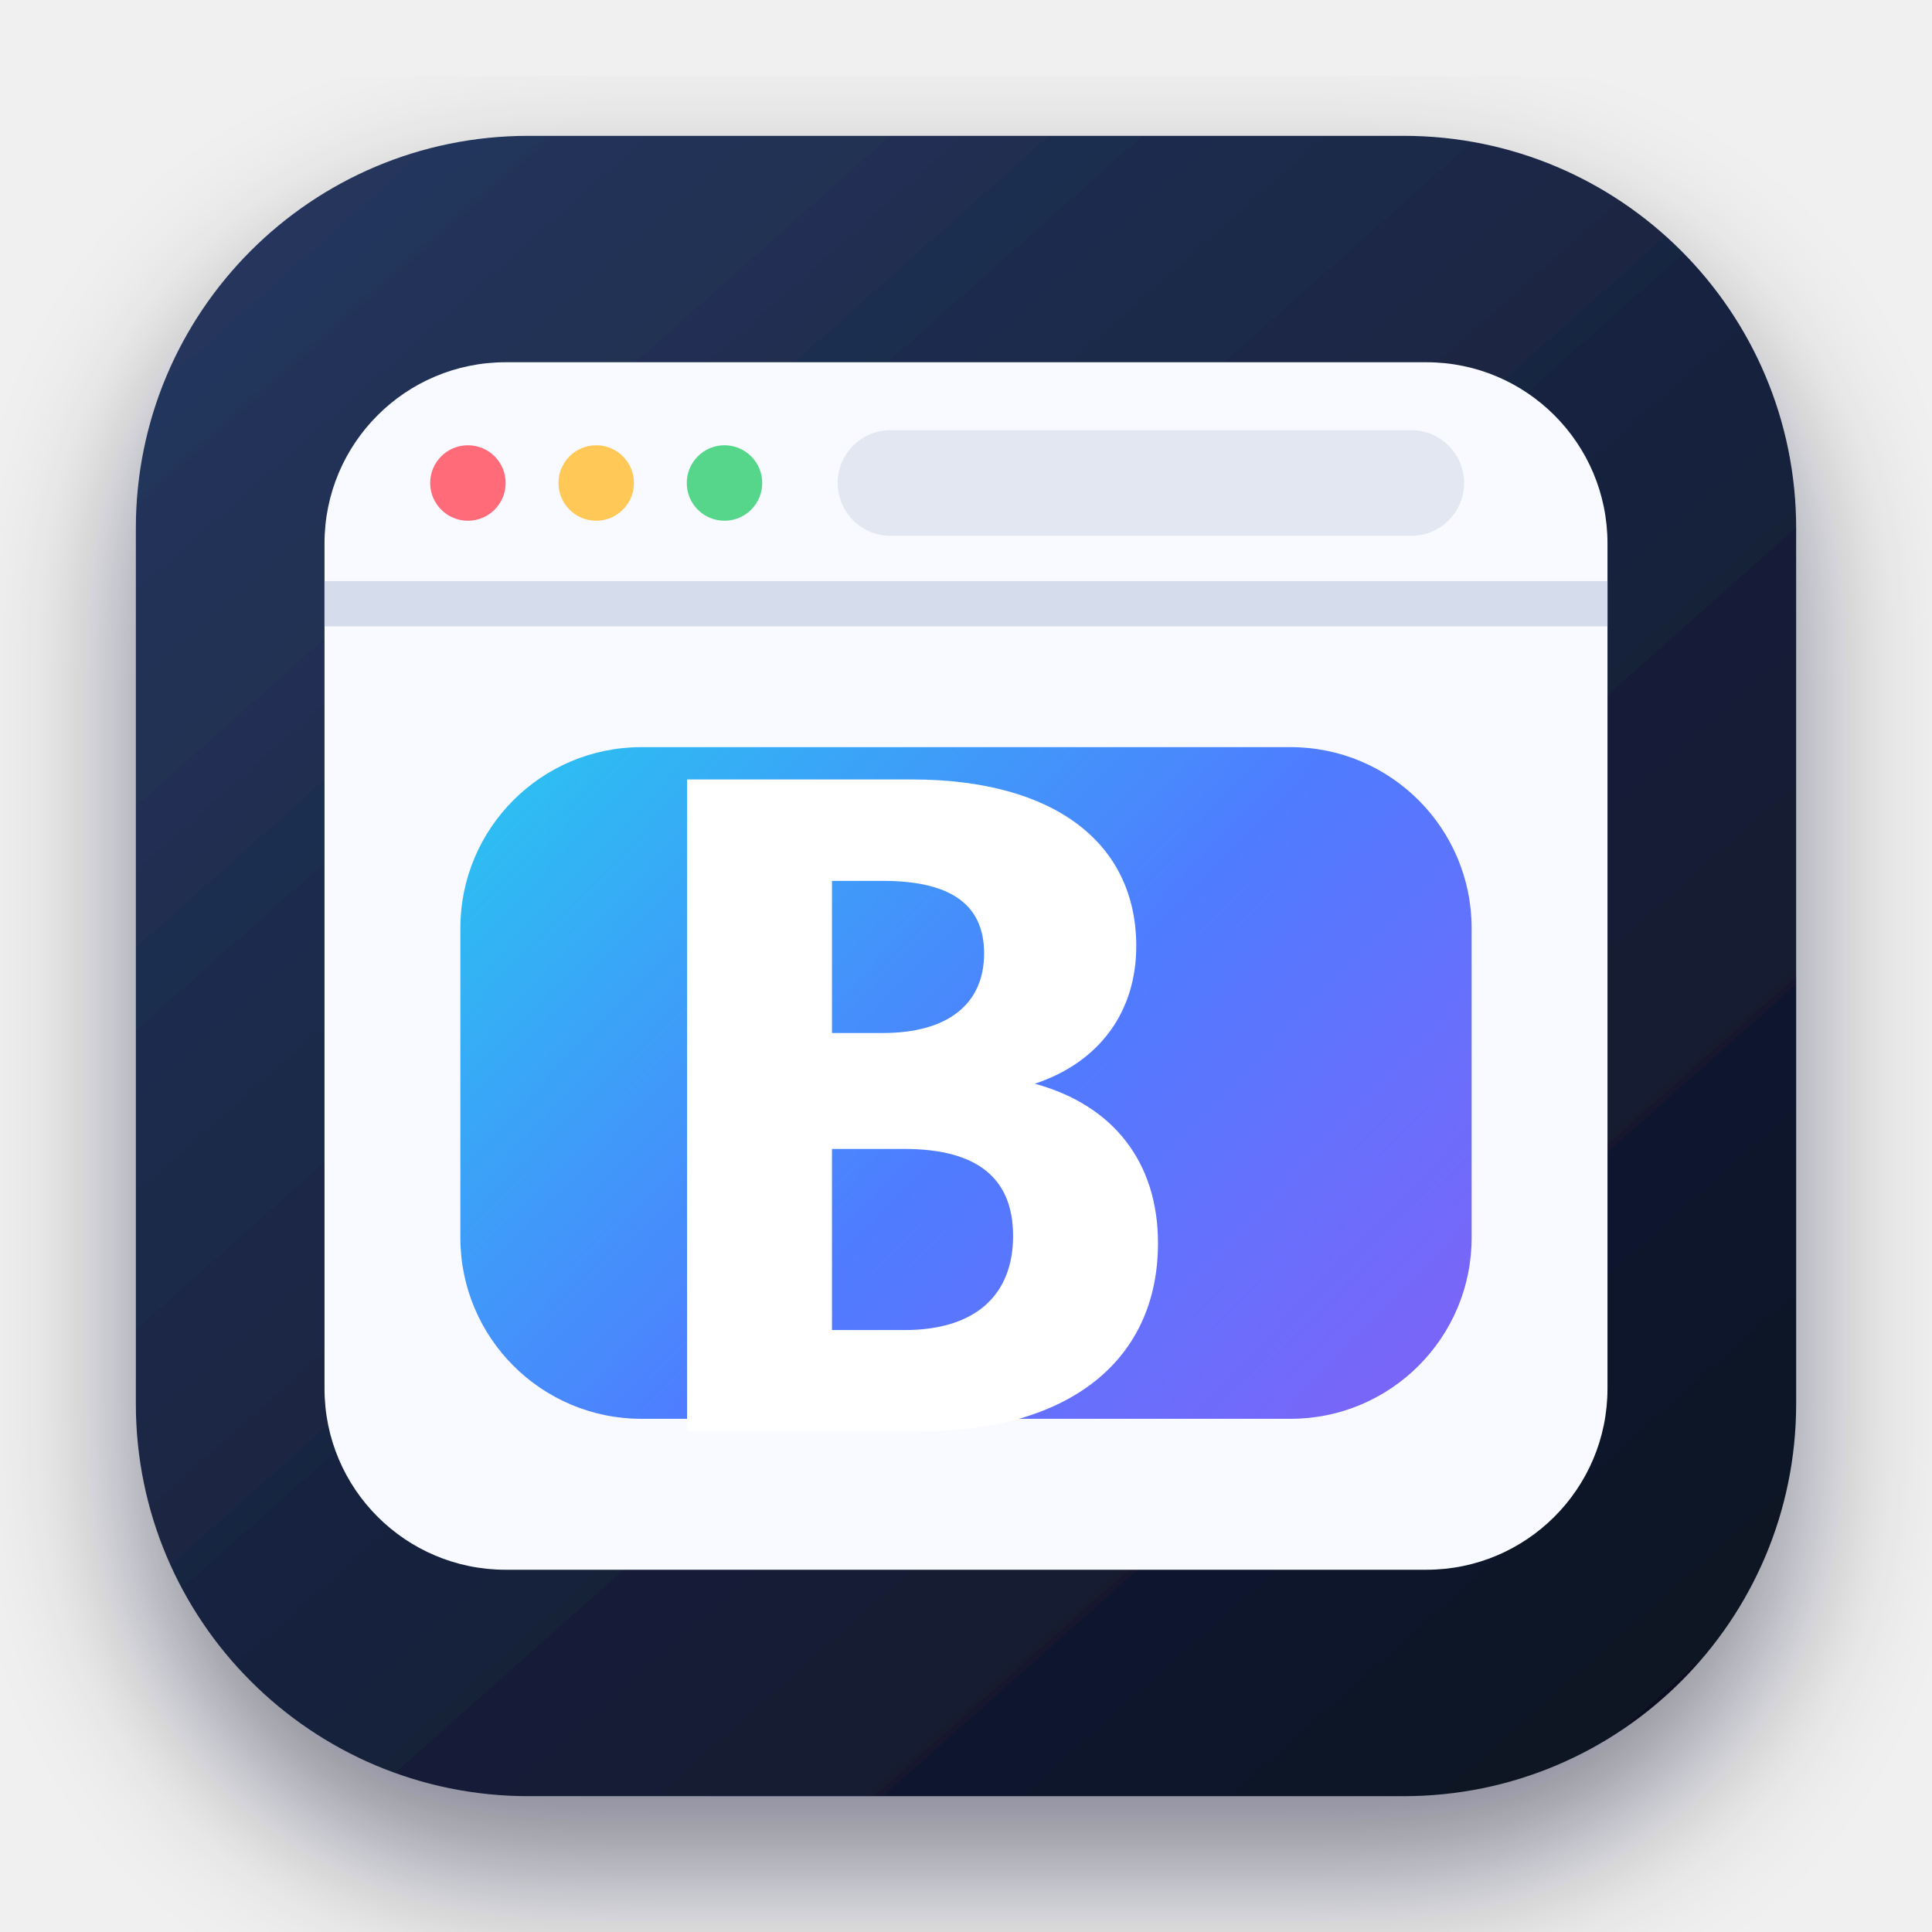
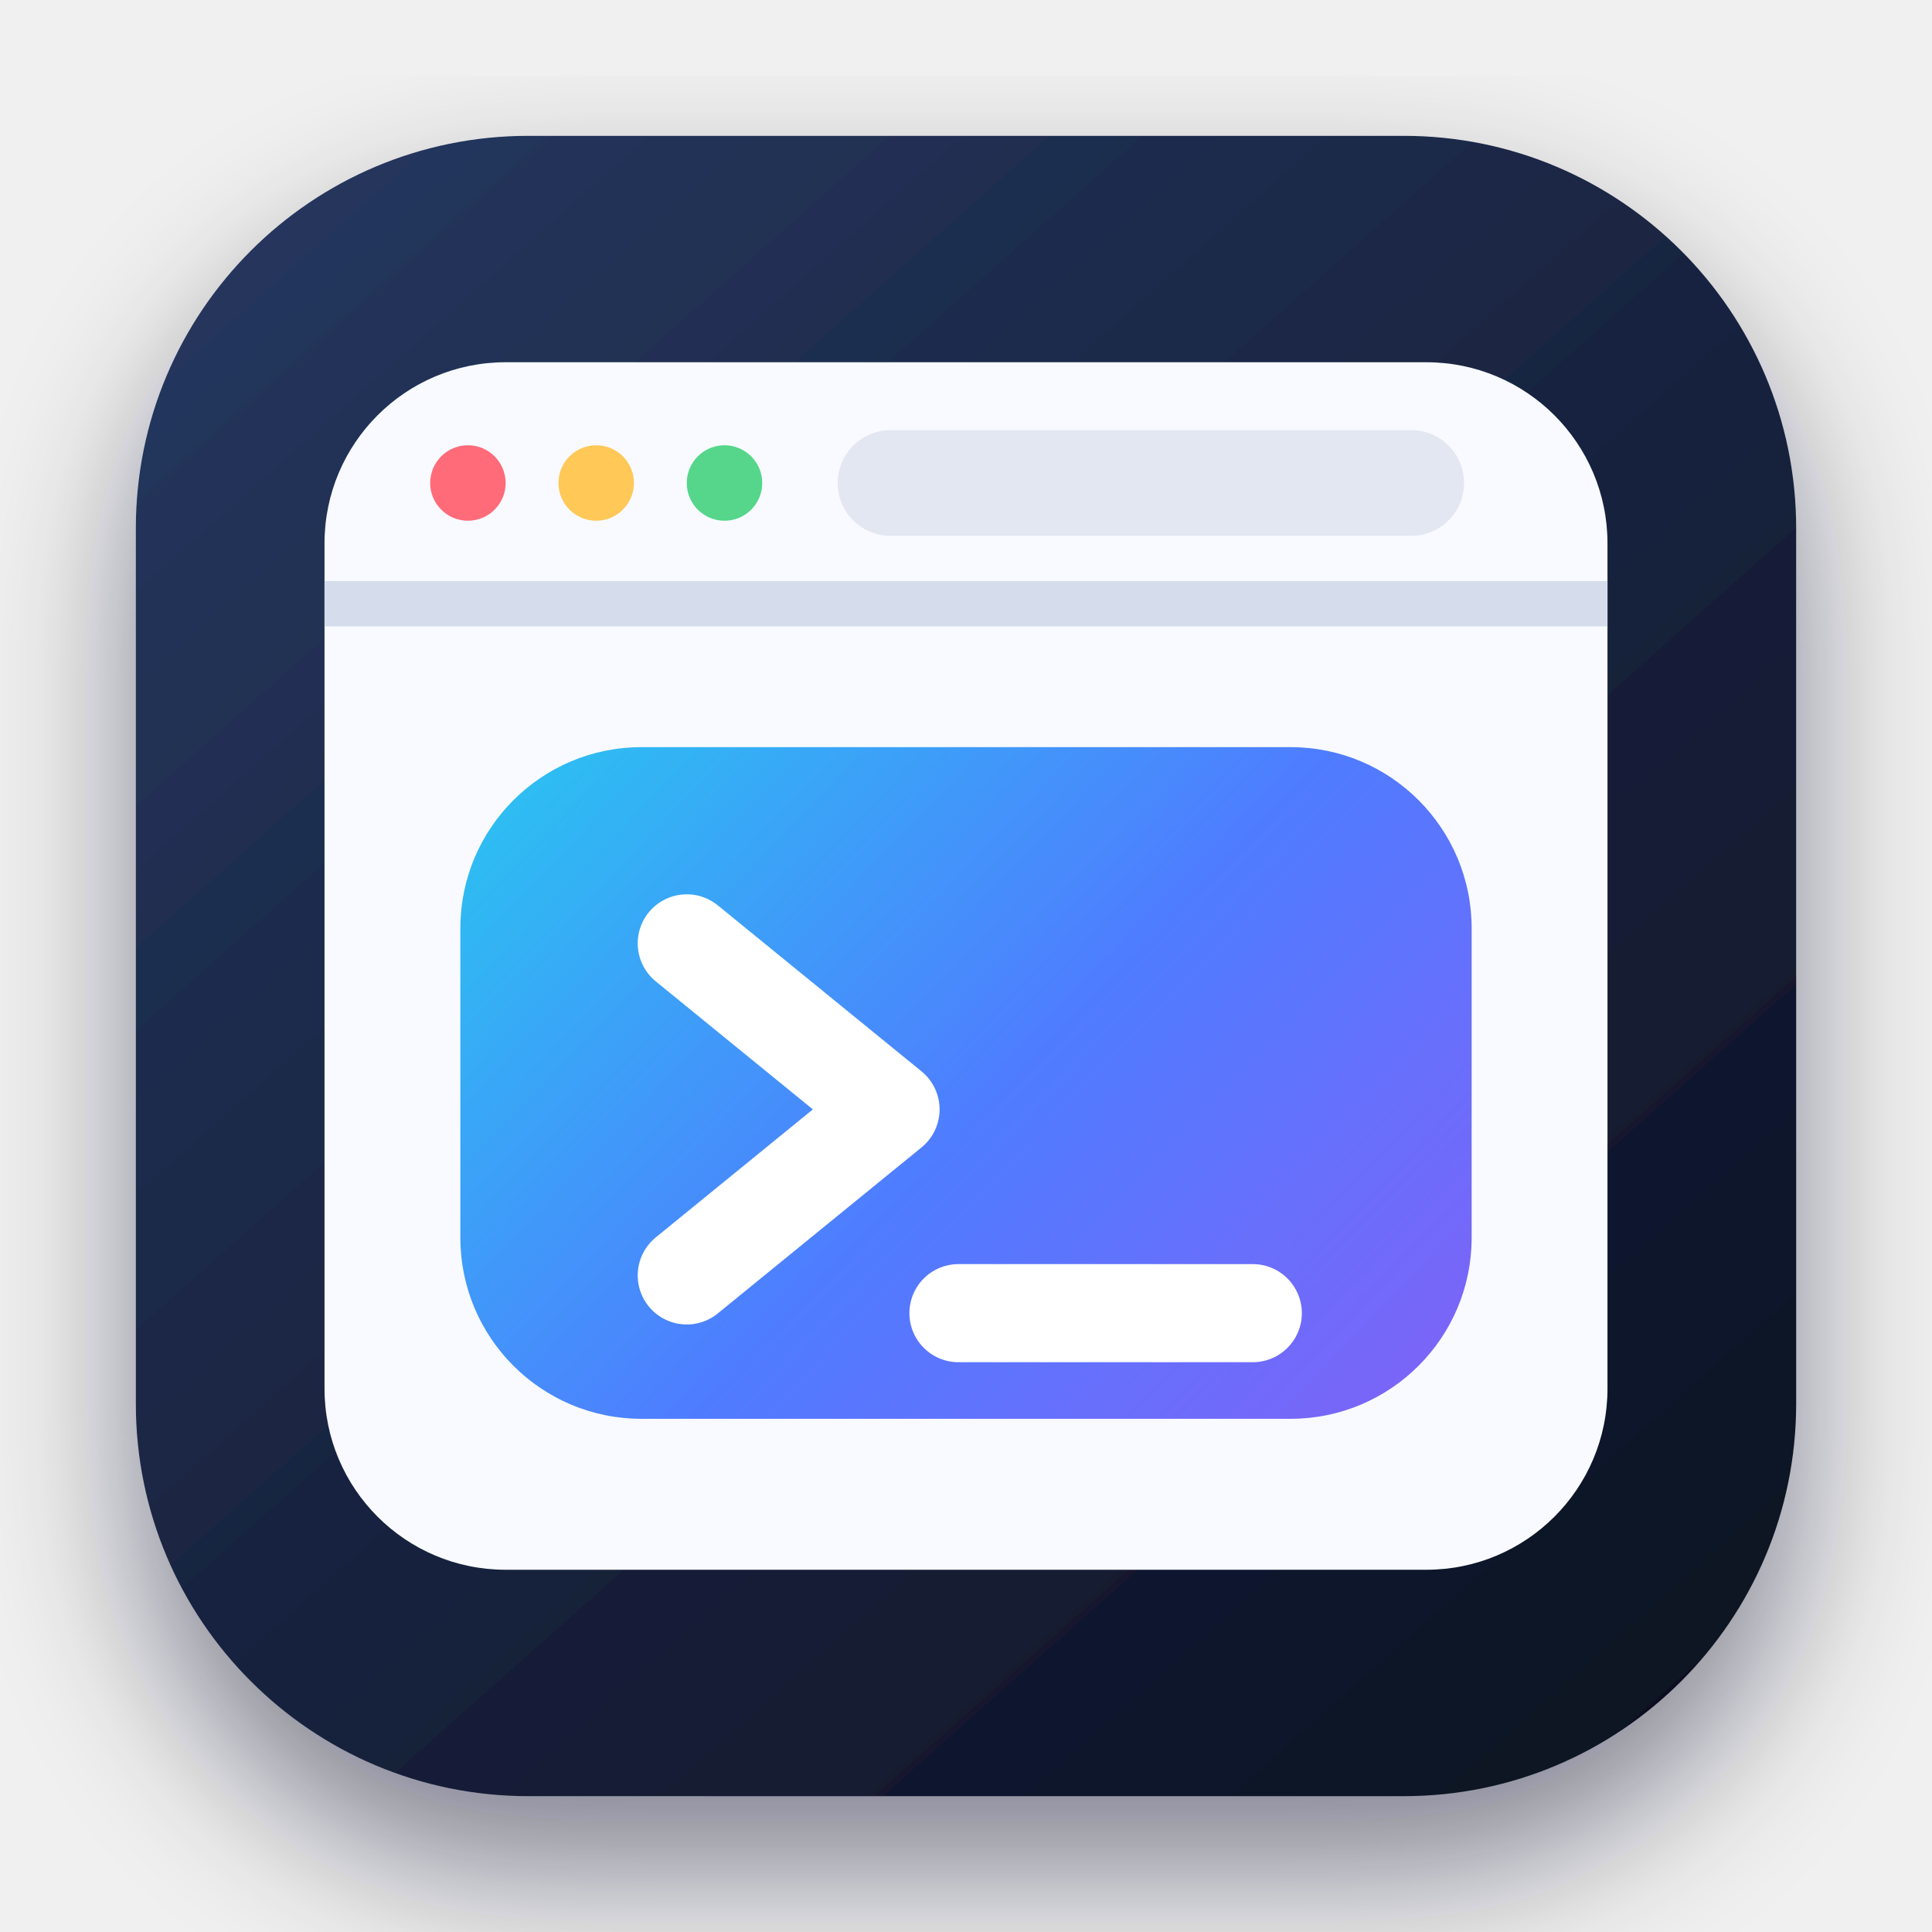
<svg xmlns="http://www.w3.org/2000/svg" viewBox="0 0 256 256" role="img" aria-labelledby="title desc">
  <defs>
    <linearGradient id="shell" x1="32" y1="20" x2="224" y2="236" gradientUnits="userSpaceOnUse">
      <stop stop-color="#26375f" />
      <stop offset="1" stop-color="#0b1020" />
    </linearGradient>
    <linearGradient id="page" x1="62" y1="76" x2="199" y2="208" gradientUnits="userSpaceOnUse">
      <stop stop-color="#22d3ee" />
      <stop offset=".52" stop-color="#4f7cff" />
      <stop offset="1" stop-color="#8b5cf6" />
    </linearGradient>
    <filter id="shadow" x="-20%" y="-20%" width="140%" height="150%">
      <feDropShadow dx="0" dy="10" stdDeviation="10" flood-color="#071126" flood-opacity=".45" />
    </filter>
  </defs>
  <rect x="18" y="18" width="220" height="220" rx="52" fill="url(#shell)" filter="url(#shadow)" />
  <rect x="43" y="48" width="170" height="160" rx="24" fill="#f8faff" />
  <path d="M43 80h170" stroke="#d5dceb" stroke-width="6" />
  <circle cx="62" cy="64" r="5" fill="#ff6b78" />
  <circle cx="79" cy="64" r="5" fill="#ffc857" />
  <circle cx="96" cy="64" r="5" fill="#55d68b" />
  <rect x="111" y="57" width="83" height="14" rx="7" fill="#e2e7f1" />
  <rect x="61" y="99" width="134" height="89" rx="24" fill="url(#page)" />
-   <path fill="#fff" d="M99 118h31c20 0 31 9 31 23 0 9-5 16-14 19 11 3 17 11 17 22 0 16-12 26-33 26H99v-90Zm27 35c9 0 14-4 14-11 0-7-5-10-14-10h-7v21h7Zm3 41c10 0 15-5 15-13s-5-12-15-12h-10v25h10Z" transform="translate(-4 -10) scale(.96)" />
+   <path d="m91 125 27 22-27 22M127 174h39" fill="none" stroke="#fff" stroke-width="13" stroke-linecap="round" stroke-linejoin="round" />
</svg>
